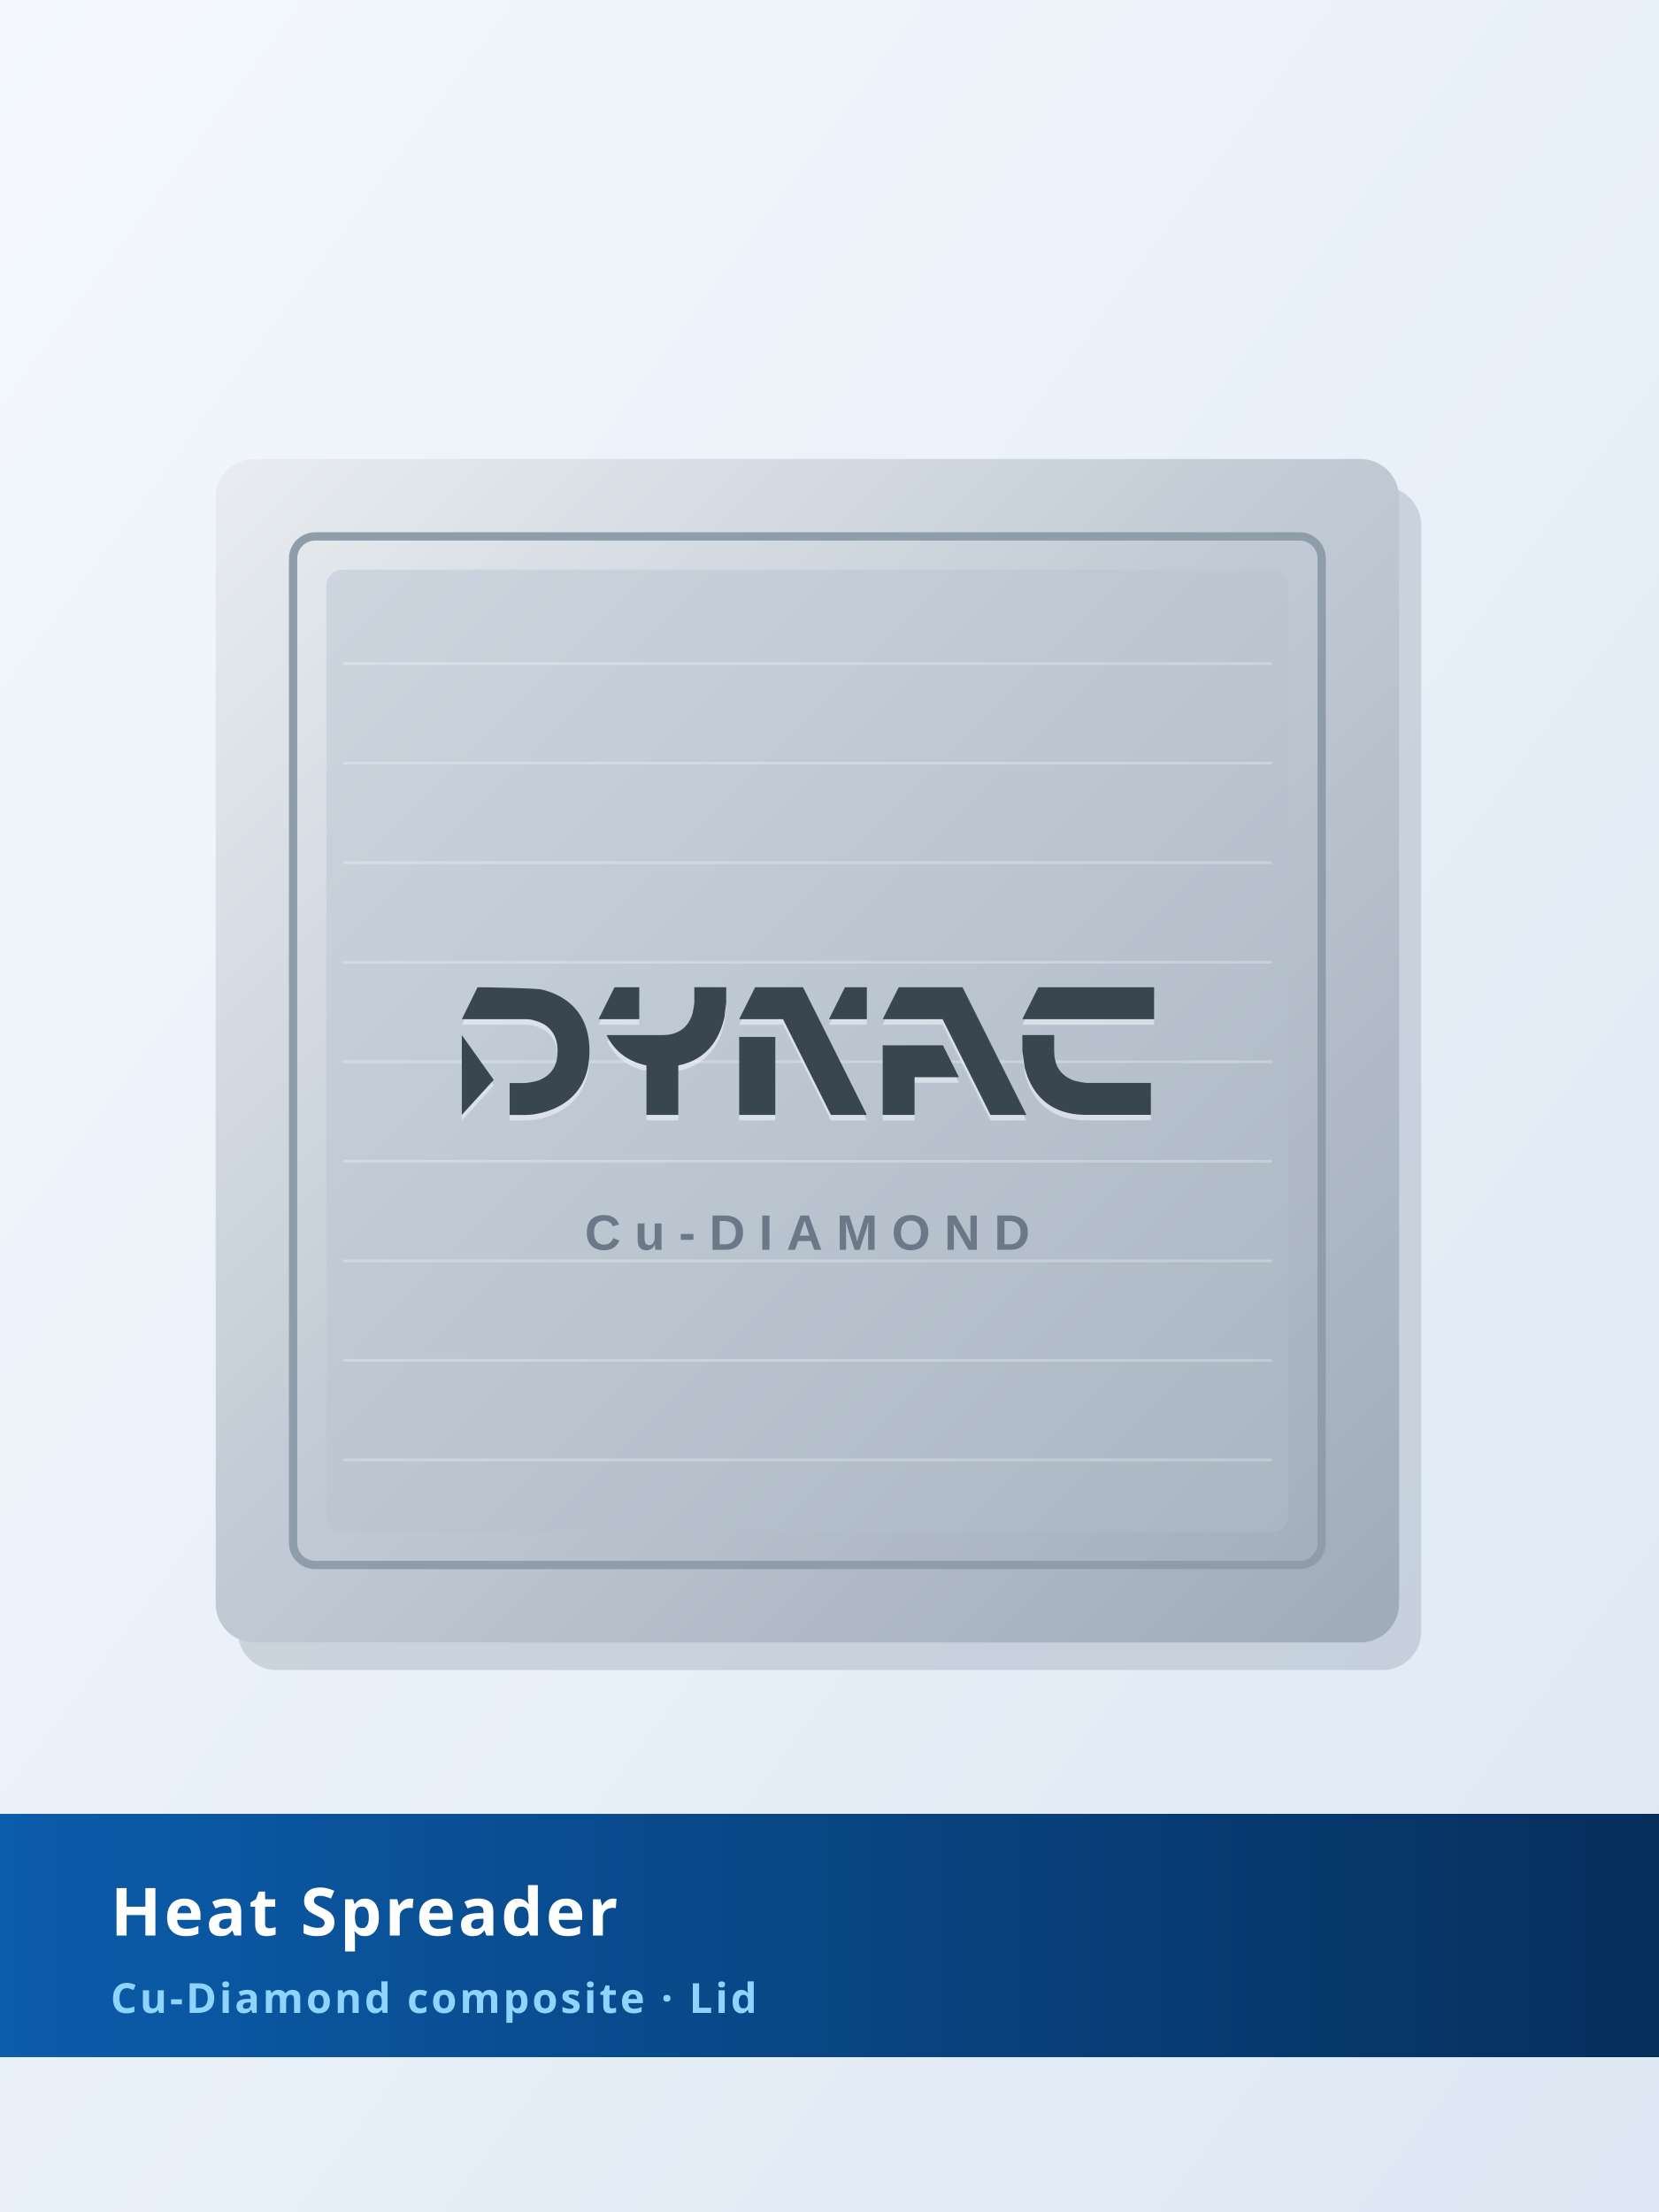
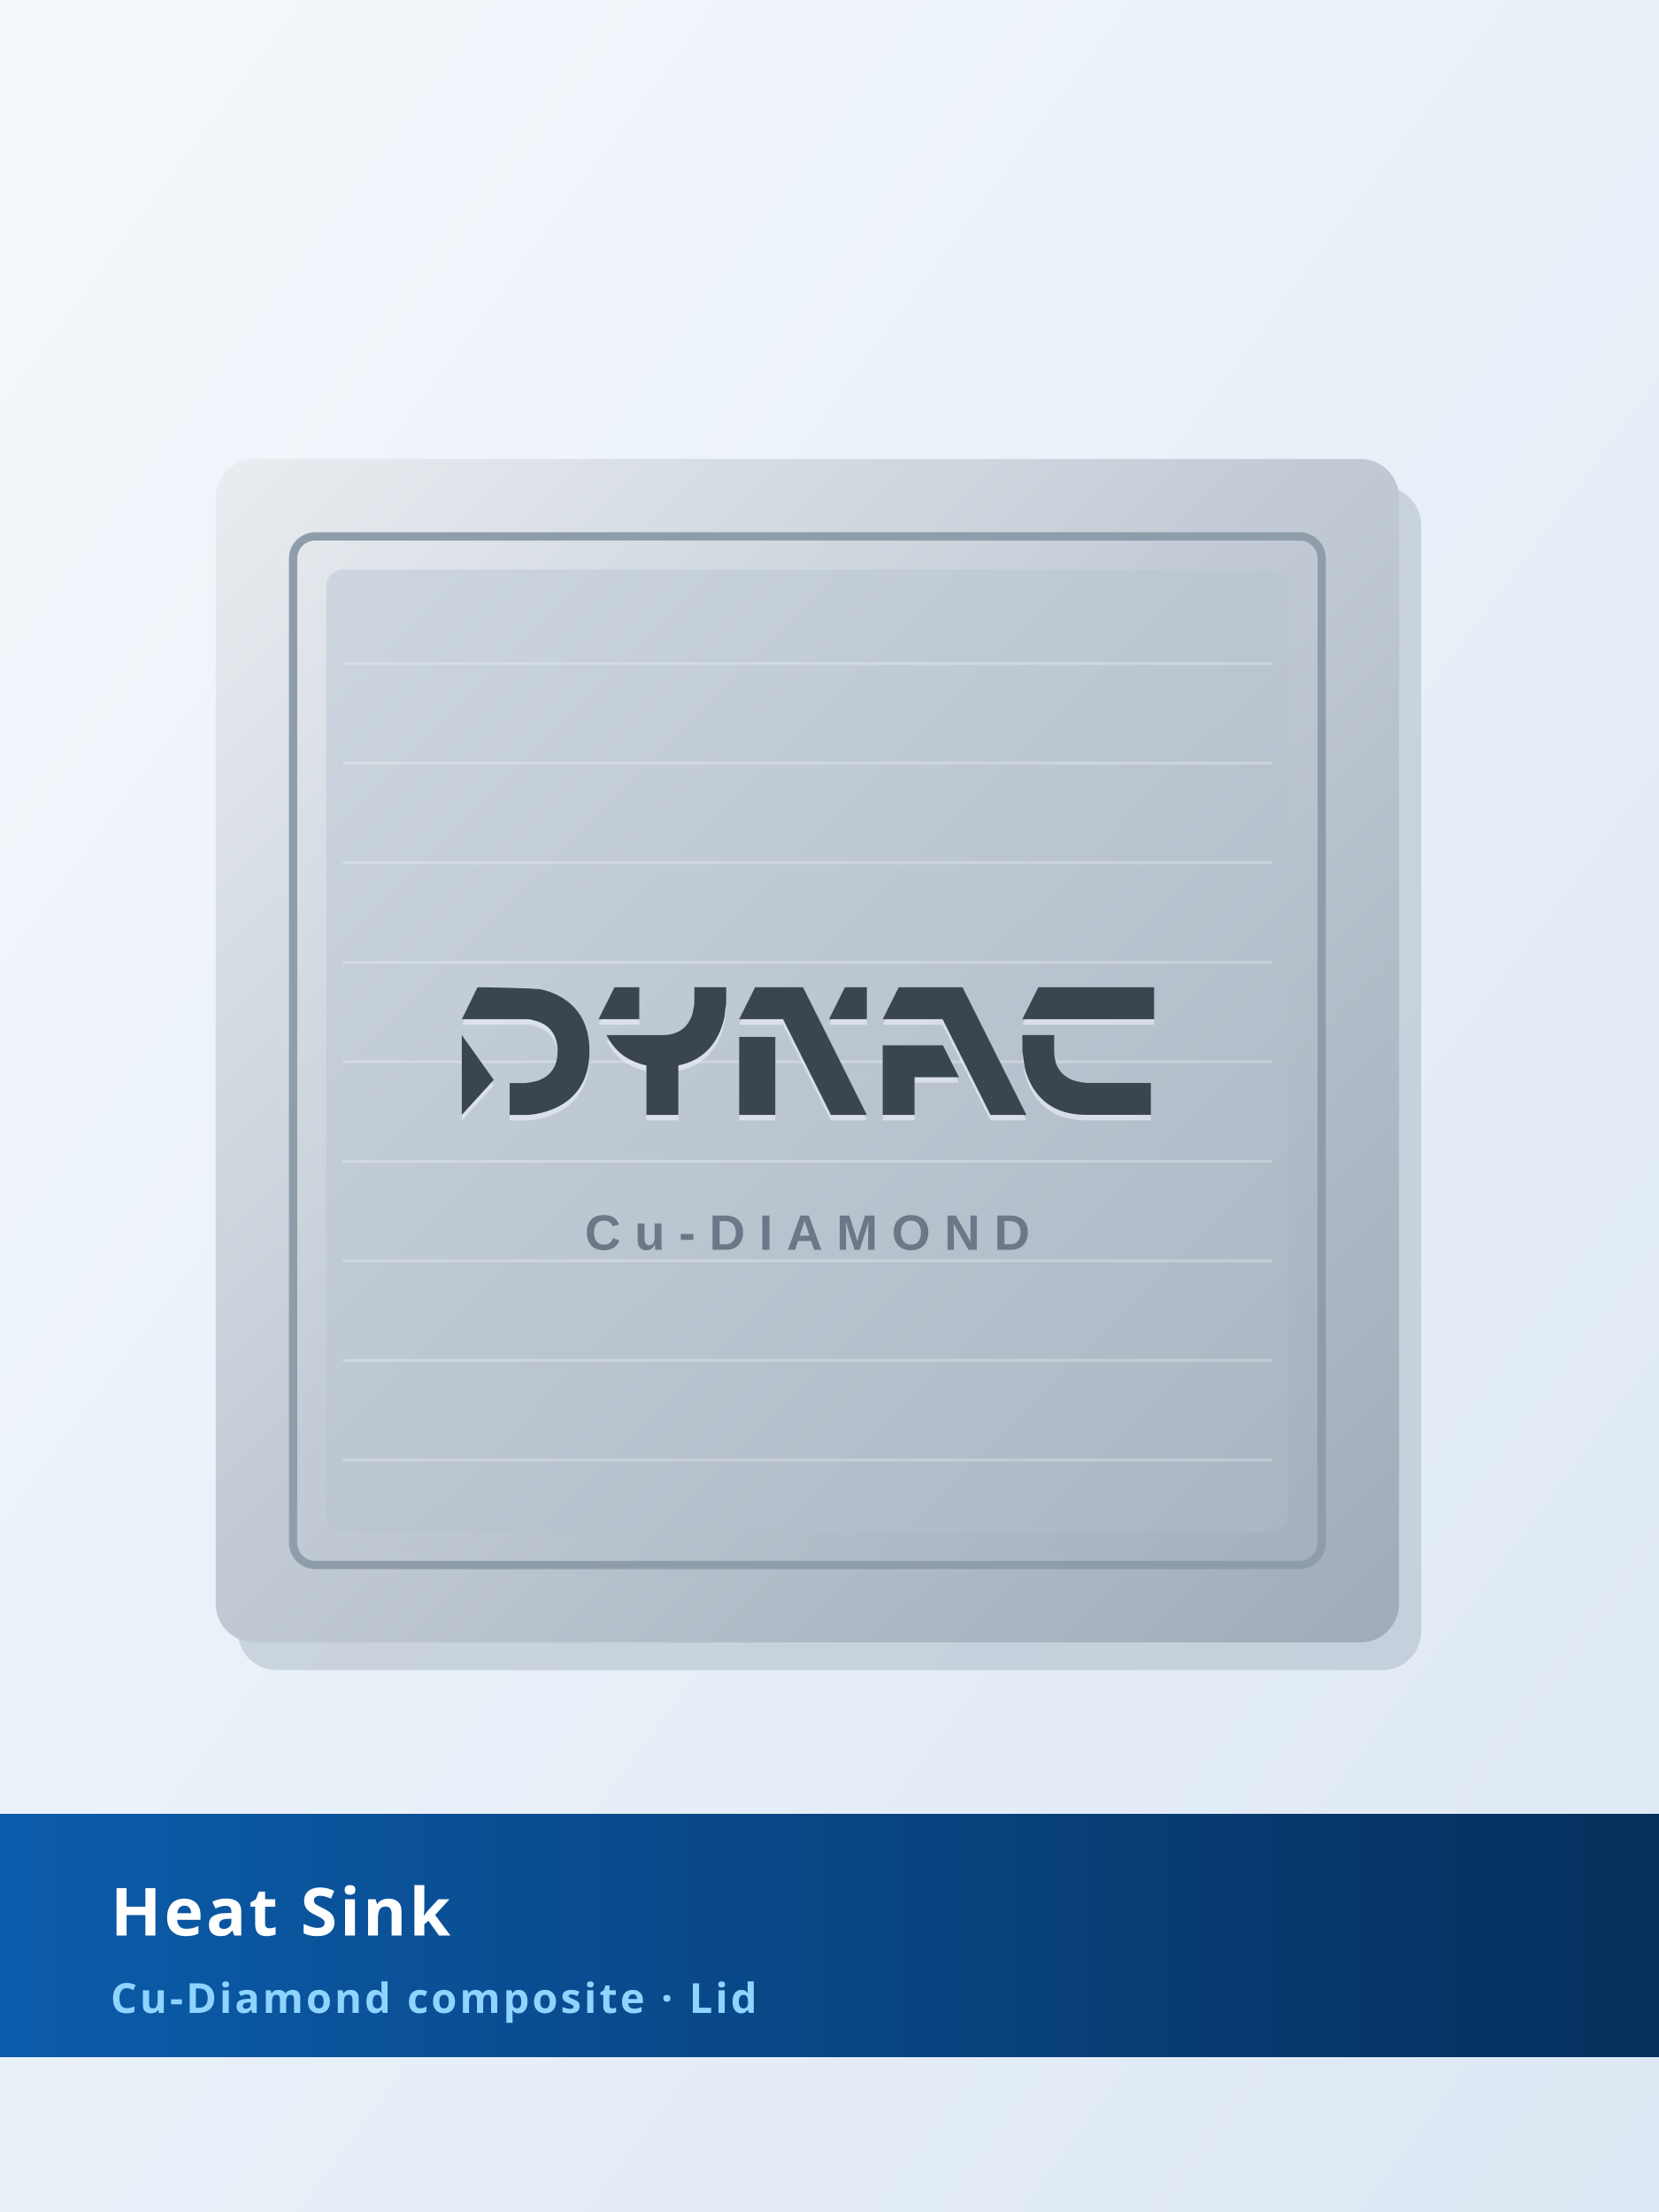
<svg xmlns="http://www.w3.org/2000/svg" viewBox="0 0 600 800" width="600" height="800" preserveAspectRatio="xMidYMid slice">
  <defs>
    <linearGradient id="bg" x1="0" y1="0" x2="1" y2="1">
      <stop offset="0" stop-color="#f4f8fc" />
      <stop offset="1" stop-color="#dde8f4" />
    </linearGradient>
    <linearGradient id="plate" x1="0" y1="0" x2="1" y2="1">
      <stop offset="0" stop-color="#e9edf1" />
      <stop offset="0.45" stop-color="#c3ccd6" />
      <stop offset="1" stop-color="#9fabb9" />
    </linearGradient>
    <linearGradient id="inner" x1="0" y1="0" x2="1" y2="1">
      <stop offset="0" stop-color="#cdd6df" />
      <stop offset="1" stop-color="#aab6c3" />
    </linearGradient>
    <linearGradient id="band" x1="0" y1="0" x2="1" y2="0">
      <stop offset="0" stop-color="#0b5cab" />
      <stop offset="1" stop-color="#062f5c" />
    </linearGradient>
  </defs>
  <rect width="600" height="800" fill="url(#bg)" />
  <rect x="86" y="176" width="428" height="428" rx="14" fill="#8f9dab" opacity="0.35" />
  <rect x="78" y="166" width="428" height="428" rx="14" fill="url(#plate)" />
  <rect x="106" y="194" width="372" height="372" rx="8" fill="none" stroke="#8f9dab" stroke-width="3" />
  <rect x="118" y="206" width="348" height="348" rx="6" fill="url(#inner)" />
  <g stroke="#ffffff" stroke-width="1" opacity="0.26">
    <path d="M124 240 H460" />
    <path d="M124 276 H460" />
    <path d="M124 312 H460" />
    <path d="M124 348 H460" />
    <path d="M124 384 H460" />
    <path d="M124 420 H460" />
    <path d="M124 456 H460" />
    <path d="M124 492 H460" />
    <path d="M124 528 H460" />
  </g>
  <defs>
    <g id="etch">
      <path d="M57.96,8.22c0.83,0,10.28,0.14,11.41,0.42c2.23,0.56,4.04,1.54,5.43,2.93c1.93,1.93,2.9,4.57,2.9,7.91s-0.98,5.99-2.93,7.94c-1.39,1.39-3.2,2.36-5.43,2.93c-0.54,0.13-1.06,0.23-1.53,0.3c-0.48,0.07-0.93,0.1-1.37,0.1h-2.82v-5.63h2.82c1.37-0.17,2.31-0.4,2.82-0.7c1.88-0.92,2.82-2.56,2.82-4.93c0-1.69-0.49-3.02-1.46-4c-0.68-0.68-1.59-1.15-2.73-1.44c-0.41-0.13-0.89-0.2-1.44-0.2H55.19L57.96,8.22L57.96,8.22z" />
      <path d="M101.83,8.22v2.82c-0.06,0.41-0.11,0.82-0.17,1.22c-0.06,0.4-0.1,0.81-0.14,1.22c-0.43,1.95-1.15,3.59-2.17,4.93c-1.46,1.9-3.45,3.1-5.97,3.6v8.73h-5.63v-8.73c-1.78-0.38-3.28-1.07-4.5-2.08c-1.03-0.86-1.88-1.95-2.53-3.27h9.85c2.36,0,4.01-0.94,4.93-2.81c0.3-0.51,0.53-1.45,0.7-2.82V8.21L101.83,8.22L101.83,8.22z" />
      <path d="M126.63,30.74h-6.33l-8.45-16.89h-7.74l2.82-5.63h8.45l5.63,11.26L126.63,30.74L126.63,30.74z M110.49,30.74V16.98h-6.38v13.76H110.49z" />
      <path d="M129.44,13.85l2.82-5.63h11.26l11.26,22.52h-6.33L140,13.85C140,13.85,129.44,13.85,129.44,13.85z M142.88,24.09l-2.82-5.63h-10.63v12.28h5.63v-6.65h7.81L142.88,24.09z" />
      <path d="M154.07,13.85l2.82-5.63h20.43v5.63H154.07L154.07,13.85z M154.07,16.66v2.82c0.07,0.49,0.15,0.98,0.21,1.46c0.07,0.49,0.14,0.98,0.21,1.46c0.56,2.23,1.54,4.04,2.93,5.43c1.93,1.93,4.57,2.9,7.91,2.9h11.42V25.1h-11.42c-1.37-0.17-2.31-0.4-2.82-0.7c-1.88-0.92-2.82-2.56-2.82-4.93v-2.82h-5.63L154.07,16.66z" />
      <polygon points="60.81,24.56 55.18,30.74 55.18,16.66" />
      <polygon points="86.49,8.22 86.49,13.85 79.31,13.85 82.12,8.22" />
      <polygon points="126.64,8.22 126.64,13.85 119.96,13.85 122.77,8.22" />
    </g>
  </defs>
  <use href="#etch" transform="translate(53.9,342.2) scale(2.05)" fill="#eef2f6" opacity="0.6" />
  <use href="#etch" transform="translate(53.9,340.2) scale(2.05)" fill="#39454f" />
  <text x="292" y="452" text-anchor="middle" font-family="Segoe UI, Malgun Gothic, Arial, sans-serif" font-size="18" font-weight="600" letter-spacing="5" fill="#6b7887">Cu-DIAMOND</text>
  <rect x="0" y="656" width="600" height="88" fill="url(#band)" />
-   <text x="40" y="700" font-family="Segoe UI, Malgun Gothic, sans-serif" font-size="24" font-weight="800" fill="#ffffff" letter-spacing="1">Heat Spreader</text>
+   <text x="40" y="700" font-family="Segoe UI, Malgun Gothic, sans-serif" font-size="24" font-weight="800" fill="#ffffff" letter-spacing="1">Heat Sink</text>
  <text x="40" y="728" font-family="Segoe UI, Malgun Gothic, sans-serif" font-size="15" font-weight="600" fill="#8fd4ff" letter-spacing="1">Cu-Diamond composite · Lid</text>
</svg>
